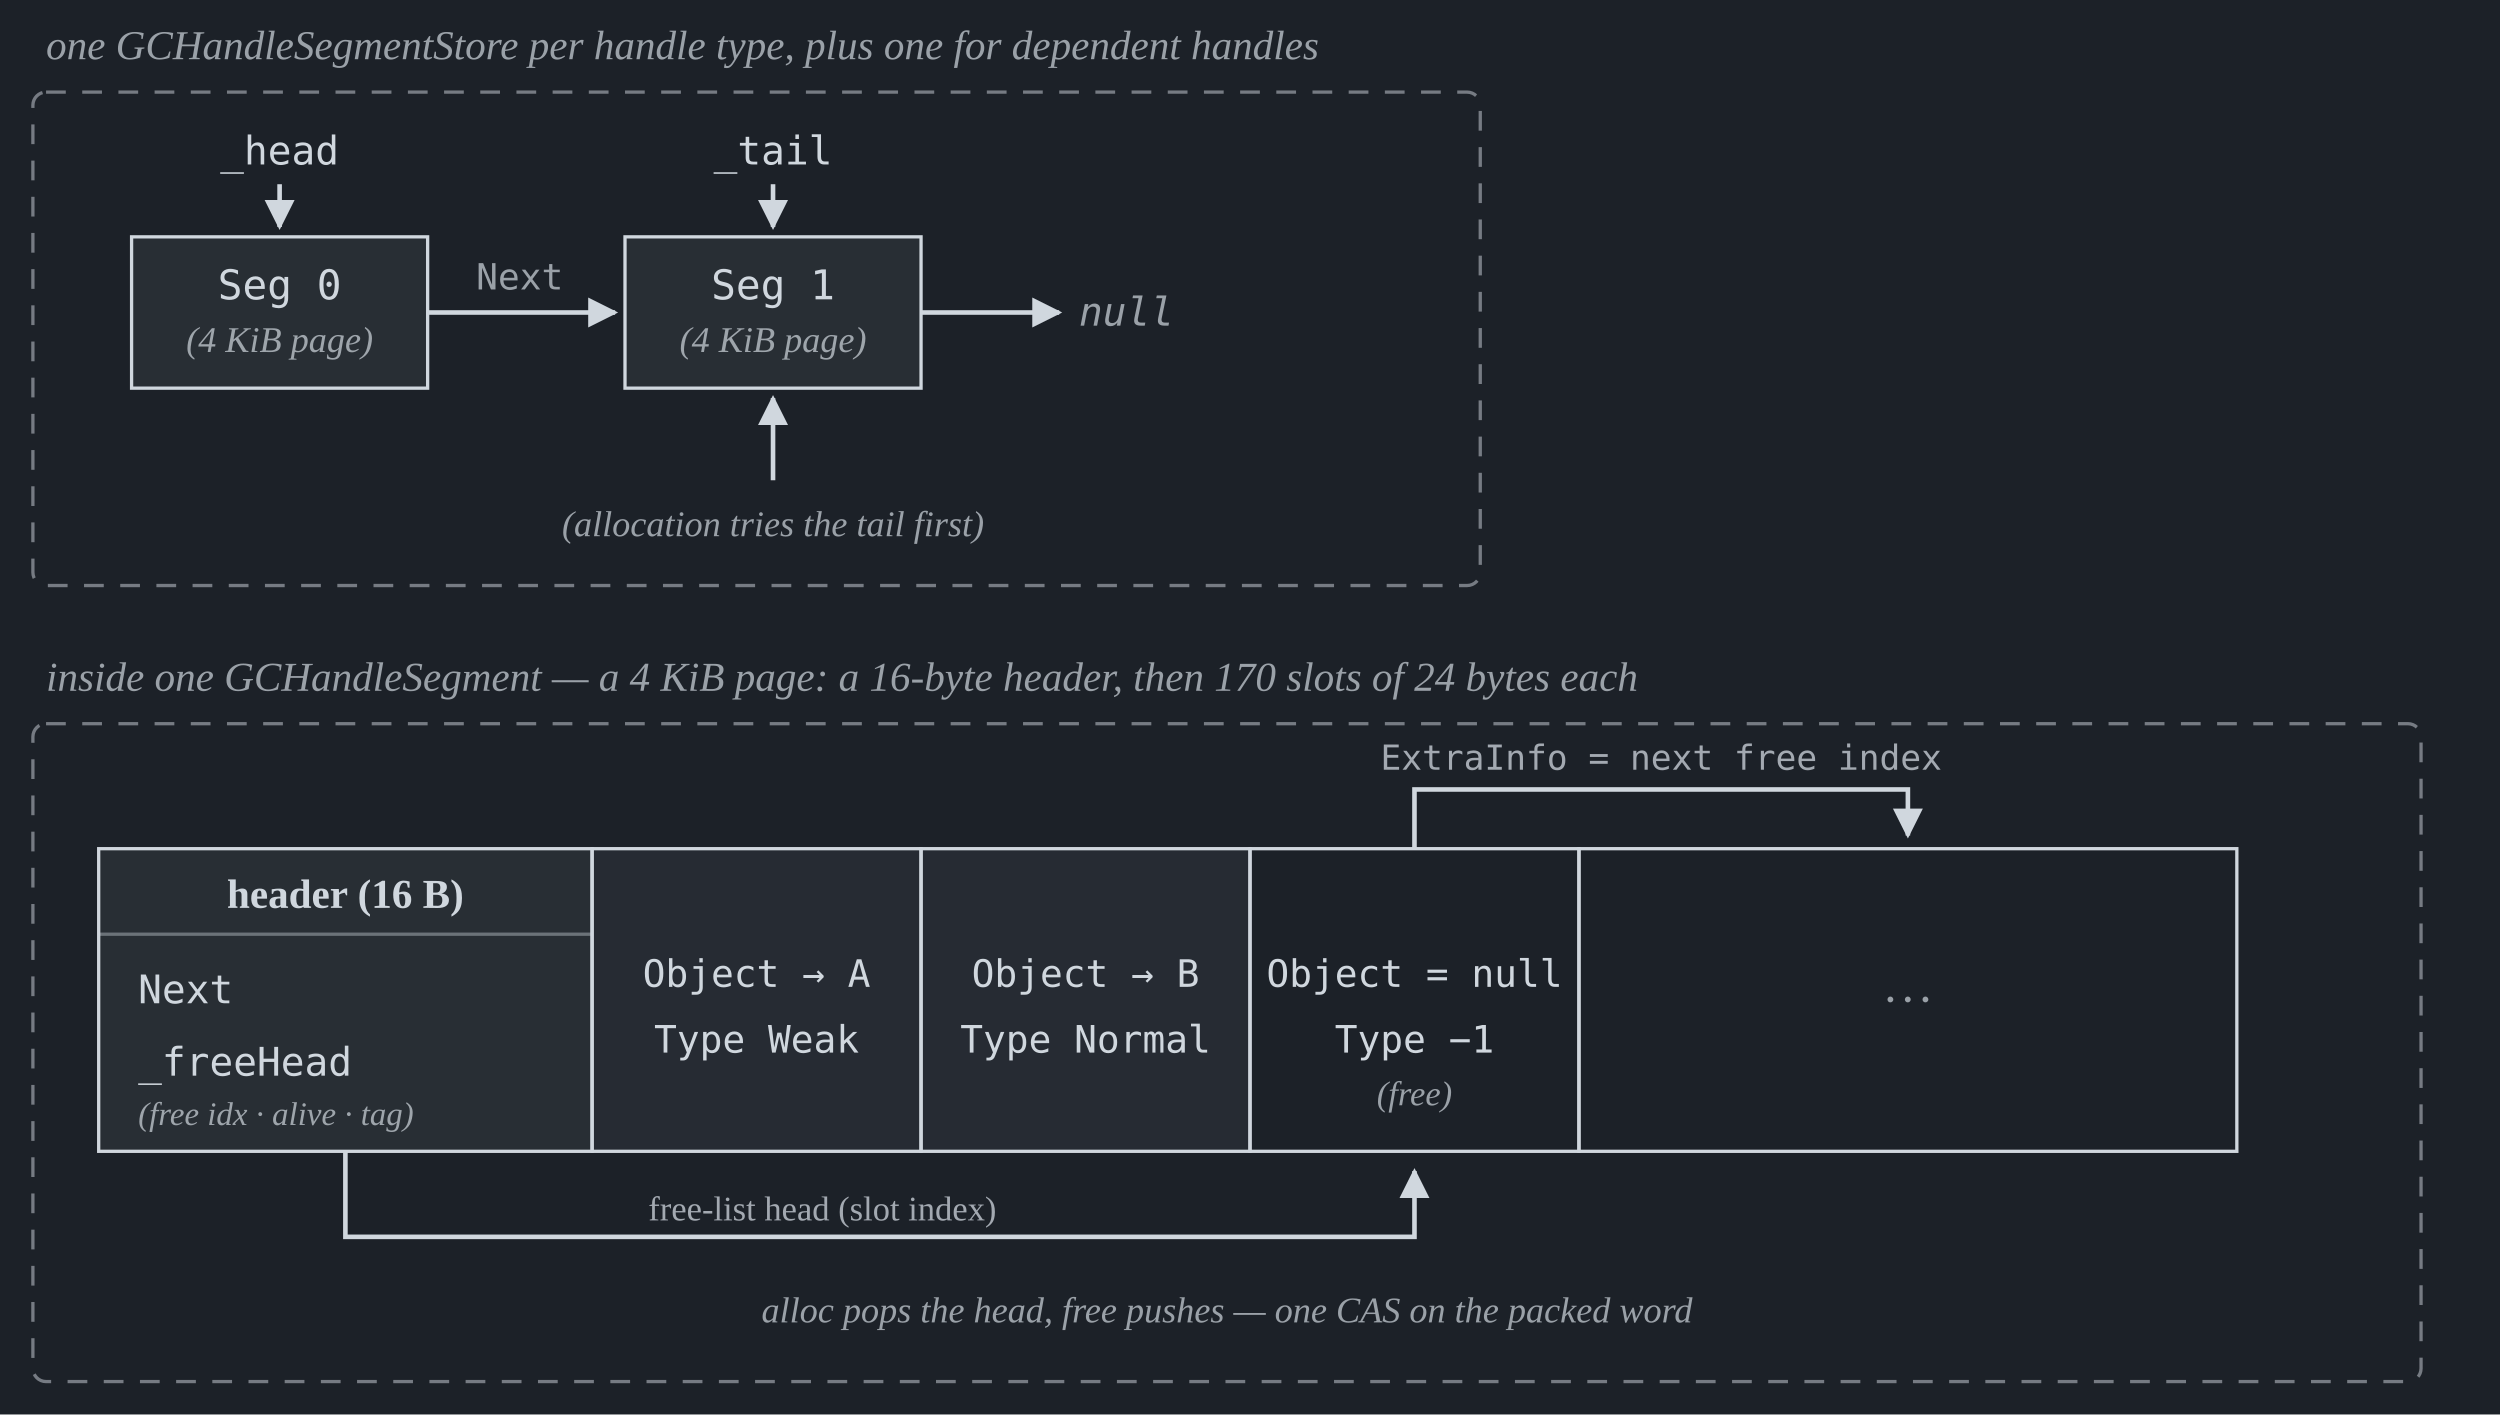
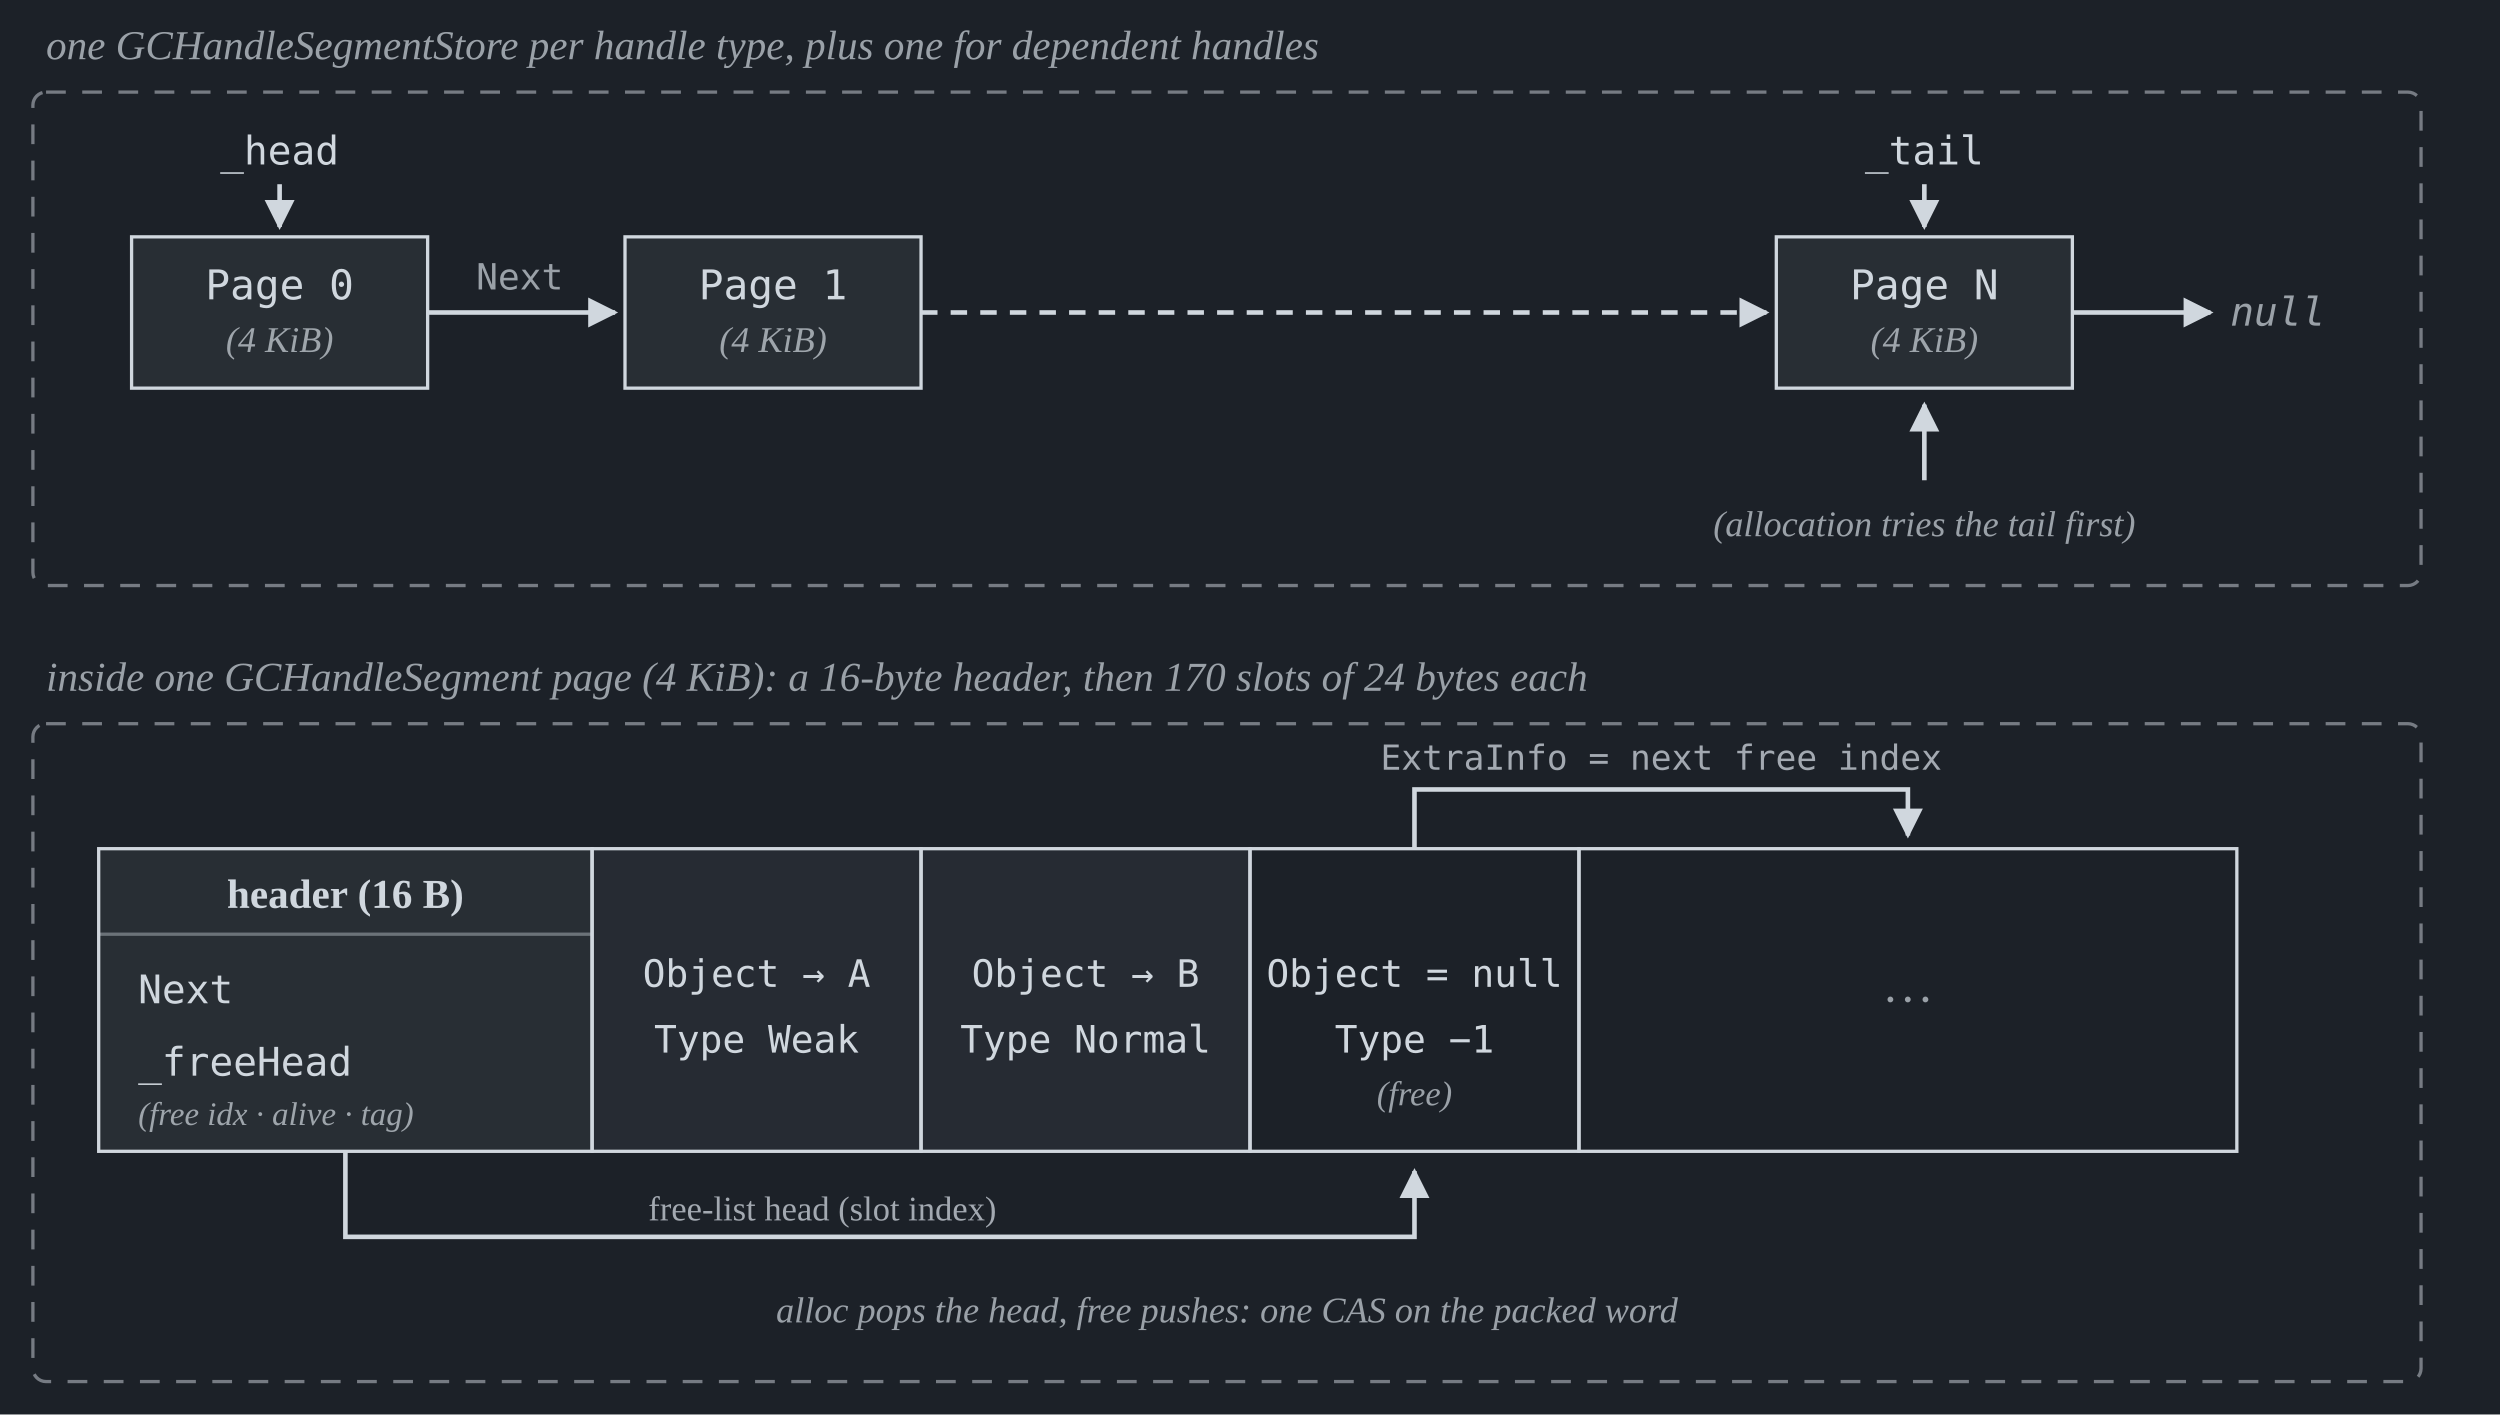
- <svg xmlns="http://www.w3.org/2000/svg" viewBox="0 0 760 430" role="img" aria-label="The handle store. Top: one GCHandleSegmentStore is a linked list of GCHandleSegment pages, _head pointing at the first and _tail at the last, allocation trying the tail first. Bottom: inside one 4 KiB page, a 16-byte header (Next and the packed _freeHead word) followed by 170 GCHandle slots of 24 bytes; _freeHead holds the index of the first free slot and free slots chain to the next free index through ExtraInfo.">
+ <svg xmlns="http://www.w3.org/2000/svg" viewBox="0 0 760 430" role="img" aria-label="The handle store. Top: one GCHandleSegmentStore is a linked list of GCHandleSegment pages, _head pointing at Page 0, Next links leading through Page 1 and elided further pages to Page N and then null; _tail points at Page N and allocation tries the tail first. Bottom: inside one 4 KiB page, a 16-byte header (Next and the packed _freeHead word) followed by 170 GCHandle slots of 24 bytes; _freeHead holds the index of the first free slot and free slots chain to the next free index through ExtraInfo.">
  <style>
    svg { color: #d0d7de; }
    .bg { fill: #1c2128; }
  </style>
  <rect class="bg" x="0" y="0" width="760" height="430" />
  <defs>
    <marker id="hs-ah" viewBox="0 0 10 10" refX="9" refY="5" markerWidth="6.5" markerHeight="6.5" orient="auto-start-reverse">
      <path d="M0,0 L10,5 L0,10 z" fill="currentColor" />
    </marker>
  </defs>
  <text x="14" y="18" font-size="12.5" font-style="italic" fill="currentColor" fill-opacity="0.7">one GCHandleSegmentStore per handle type, plus one for dependent handles</text>
-   <rect x="10" y="28" width="440" height="150" rx="4" fill="none" stroke="currentColor" stroke-opacity="0.5" stroke-dasharray="6 5" />
+   <rect x="10" y="28" width="726" height="150" rx="4" fill="none" stroke="currentColor" stroke-opacity="0.5" stroke-dasharray="6 5" />
  <g font-family="ui-monospace, SFMono-Regular, Menlo, Consolas, monospace" font-size="12" fill="currentColor" text-anchor="middle">
    <text x="85" y="50">_head</text>
-     <text x="235" y="50">_tail</text>
+     <text x="585" y="50">_tail</text>
  </g>
  <g stroke="currentColor" stroke-width="1.4">
    <line x1="85" y1="56" x2="85" y2="69" marker-end="url(#hs-ah)" />
-     <line x1="235" y1="56" x2="235" y2="69" marker-end="url(#hs-ah)" />
+     <line x1="585" y1="56" x2="585" y2="69" marker-end="url(#hs-ah)" />
  </g>
  <g fill="currentColor" fill-opacity="0.07" stroke="currentColor">
    <rect x="40" y="72" width="90" height="46" />
    <rect x="190" y="72" width="90" height="46" />
+     <rect x="540" y="72" width="90" height="46" />
  </g>
  <g font-family="ui-monospace, SFMono-Regular, Menlo, Consolas, monospace" font-size="12.5" fill="currentColor" text-anchor="middle">
-     <text x="85" y="91">Seg 0</text>
-     <text x="235" y="91">Seg 1</text>
+     <text x="85" y="91">Page 0</text>
+     <text x="235" y="91">Page 1</text>
+     <text x="585" y="91">Page N</text>
  </g>
  <g font-size="11" font-style="italic" fill="currentColor" fill-opacity="0.7" text-anchor="middle">
-     <text x="85" y="107">(4 KiB page)</text>
-     <text x="235" y="107">(4 KiB page)</text>
+     <text x="85" y="107">(4 KiB)</text>
+     <text x="235" y="107">(4 KiB)</text>
+     <text x="585" y="107">(4 KiB)</text>
  </g>
  <text x="158" y="88" text-anchor="middle" font-size="11" fill="currentColor" fill-opacity="0.7" font-family="ui-monospace, SFMono-Regular, Menlo, Consolas, monospace">Next</text>
  <g stroke="currentColor" stroke-width="1.4">
    <line x1="130" y1="95" x2="187" y2="95" marker-end="url(#hs-ah)" />
-     <line x1="280" y1="95" x2="322" y2="95" marker-end="url(#hs-ah)" />
+     <line x1="280" y1="95" x2="537" y2="95" marker-end="url(#hs-ah)" stroke-dasharray="5 4" />
+     <line x1="630" y1="95" x2="672" y2="95" marker-end="url(#hs-ah)" />
  </g>
-   <text x="328" y="99" font-size="12" font-style="italic" fill="currentColor" fill-opacity="0.7" font-family="ui-monospace, SFMono-Regular, Menlo, Consolas, monospace">null</text>
-   <line x1="235" y1="146" x2="235" y2="121" stroke="currentColor" stroke-width="1.4" marker-end="url(#hs-ah)" />
-   <text x="235" y="163" text-anchor="middle" font-size="11" font-style="italic" fill="currentColor" fill-opacity="0.7">(allocation tries the tail first)</text>
-   <text x="14" y="210" font-size="12.5" font-style="italic" fill="currentColor" fill-opacity="0.7">inside one GCHandleSegment — a 4 KiB page: a 16-byte header, then 170 slots of 24 bytes each</text>
+   <text x="678" y="99" font-size="12" font-style="italic" fill="currentColor" fill-opacity="0.7" font-family="ui-monospace, SFMono-Regular, Menlo, Consolas, monospace">null</text>
+   <line x1="585" y1="146" x2="585" y2="123" stroke="currentColor" stroke-width="1.4" marker-end="url(#hs-ah)" />
+   <text x="585" y="163" text-anchor="middle" font-size="11" font-style="italic" fill="currentColor" fill-opacity="0.7">(allocation tries the tail first)</text>
+   <text x="14" y="210" font-size="12.5" font-style="italic" fill="currentColor" fill-opacity="0.7">inside one GCHandleSegment page (4 KiB): a 16-byte header, then 170 slots of 24 bytes each</text>
  <rect x="10" y="220" width="726" height="200" rx="4" fill="none" stroke="currentColor" stroke-opacity="0.5" stroke-dasharray="6 5" />
  <rect x="30" y="258" width="150" height="92" fill="currentColor" fill-opacity="0.07" stroke="currentColor" />
  <text x="105" y="276" text-anchor="middle" font-size="12.5" font-weight="bold" fill="currentColor">header (16 B)</text>
  <line x1="30" y1="284" x2="180" y2="284" stroke="currentColor" stroke-opacity="0.4" />
  <g font-family="ui-monospace, SFMono-Regular, Menlo, Consolas, monospace" font-size="12" fill="currentColor">
    <text x="42" y="305">Next</text>
    <text x="42" y="327">_freeHead</text>
  </g>
  <text x="42" y="342" font-size="10" font-style="italic" fill="currentColor" fill-opacity="0.7">(free idx · alive · tag)</text>
  <g fill="currentColor" fill-opacity="0.06">
    <rect x="180" y="258" width="100" height="92" />
    <rect x="280" y="258" width="100" height="92" />
  </g>
  <g fill="none" stroke="currentColor">
    <rect x="180" y="258" width="100" height="92" />
    <rect x="280" y="258" width="100" height="92" />
    <rect x="380" y="258" width="100" height="92" />
    <rect x="480" y="258" width="200" height="92" />
  </g>
  <g font-family="ui-monospace, SFMono-Regular, Menlo, Consolas, monospace" font-size="11.5" fill="currentColor" text-anchor="middle">
    <text x="230" y="300">Object → A</text>
    <text x="330" y="300">Object → B</text>
    <text x="430" y="300">Object = null</text>
    <text x="230" y="320">Type Weak</text>
    <text x="330" y="320">Type Normal</text>
    <text x="430" y="320">Type −1</text>
  </g>
  <text x="430" y="336" text-anchor="middle" font-size="10.5" font-style="italic" fill="currentColor" fill-opacity="0.7">(free)</text>
  <text x="580" y="308" text-anchor="middle" font-size="16" fill="currentColor" fill-opacity="0.7">⋯</text>
  <path d="M430,258 V240 H580 V254" fill="none" stroke="currentColor" stroke-width="1.4" marker-end="url(#hs-ah)" />
  <text x="505" y="234" text-anchor="middle" font-size="10.5" fill="currentColor" fill-opacity="0.75" font-family="ui-monospace, SFMono-Regular, Menlo, Consolas, monospace">ExtraInfo = next free index</text>
  <path d="M105,350 V376 H430 V356" fill="none" stroke="currentColor" stroke-width="1.4" marker-end="url(#hs-ah)" />
  <text x="250" y="371" text-anchor="middle" font-size="10.5" fill="currentColor" fill-opacity="0.75">free-list head (slot index)</text>
-   <text x="373" y="402" text-anchor="middle" font-size="11" font-style="italic" fill="currentColor" fill-opacity="0.7">alloc pops the head, free pushes — one CAS on the packed word</text>
+   <text x="373" y="402" text-anchor="middle" font-size="11" font-style="italic" fill="currentColor" fill-opacity="0.7">alloc pops the head, free pushes: one CAS on the packed word</text>
</svg>
